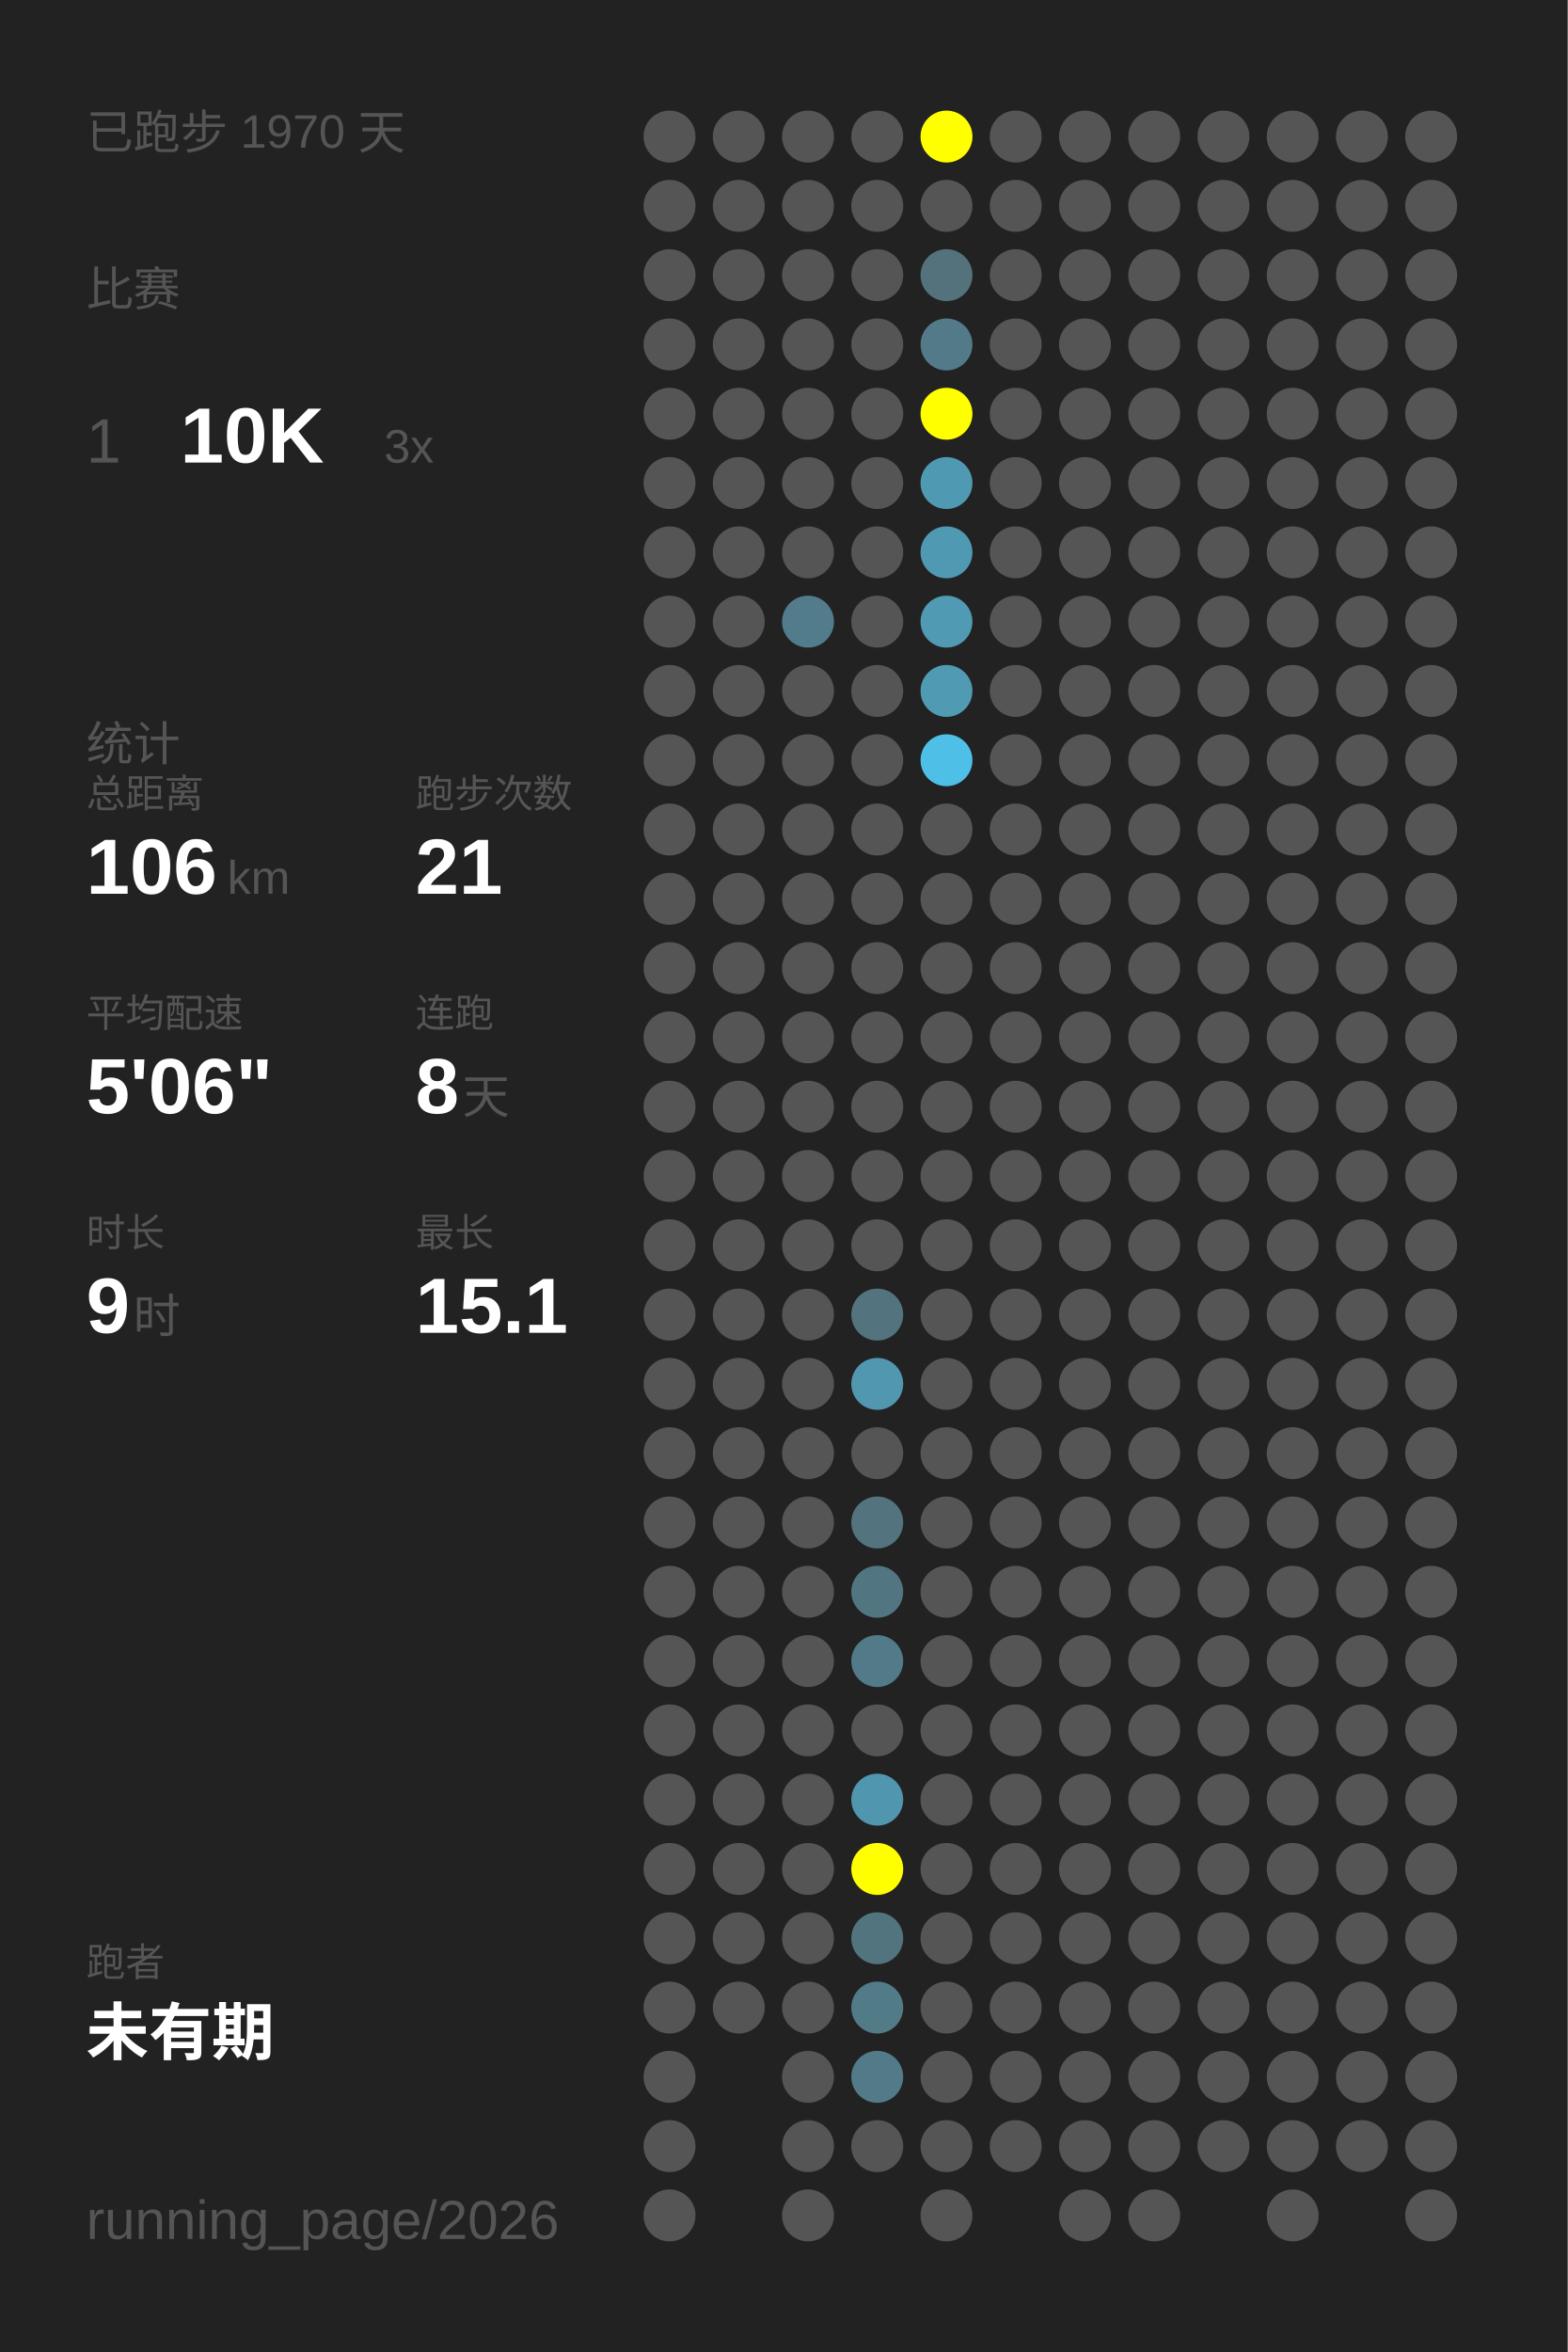
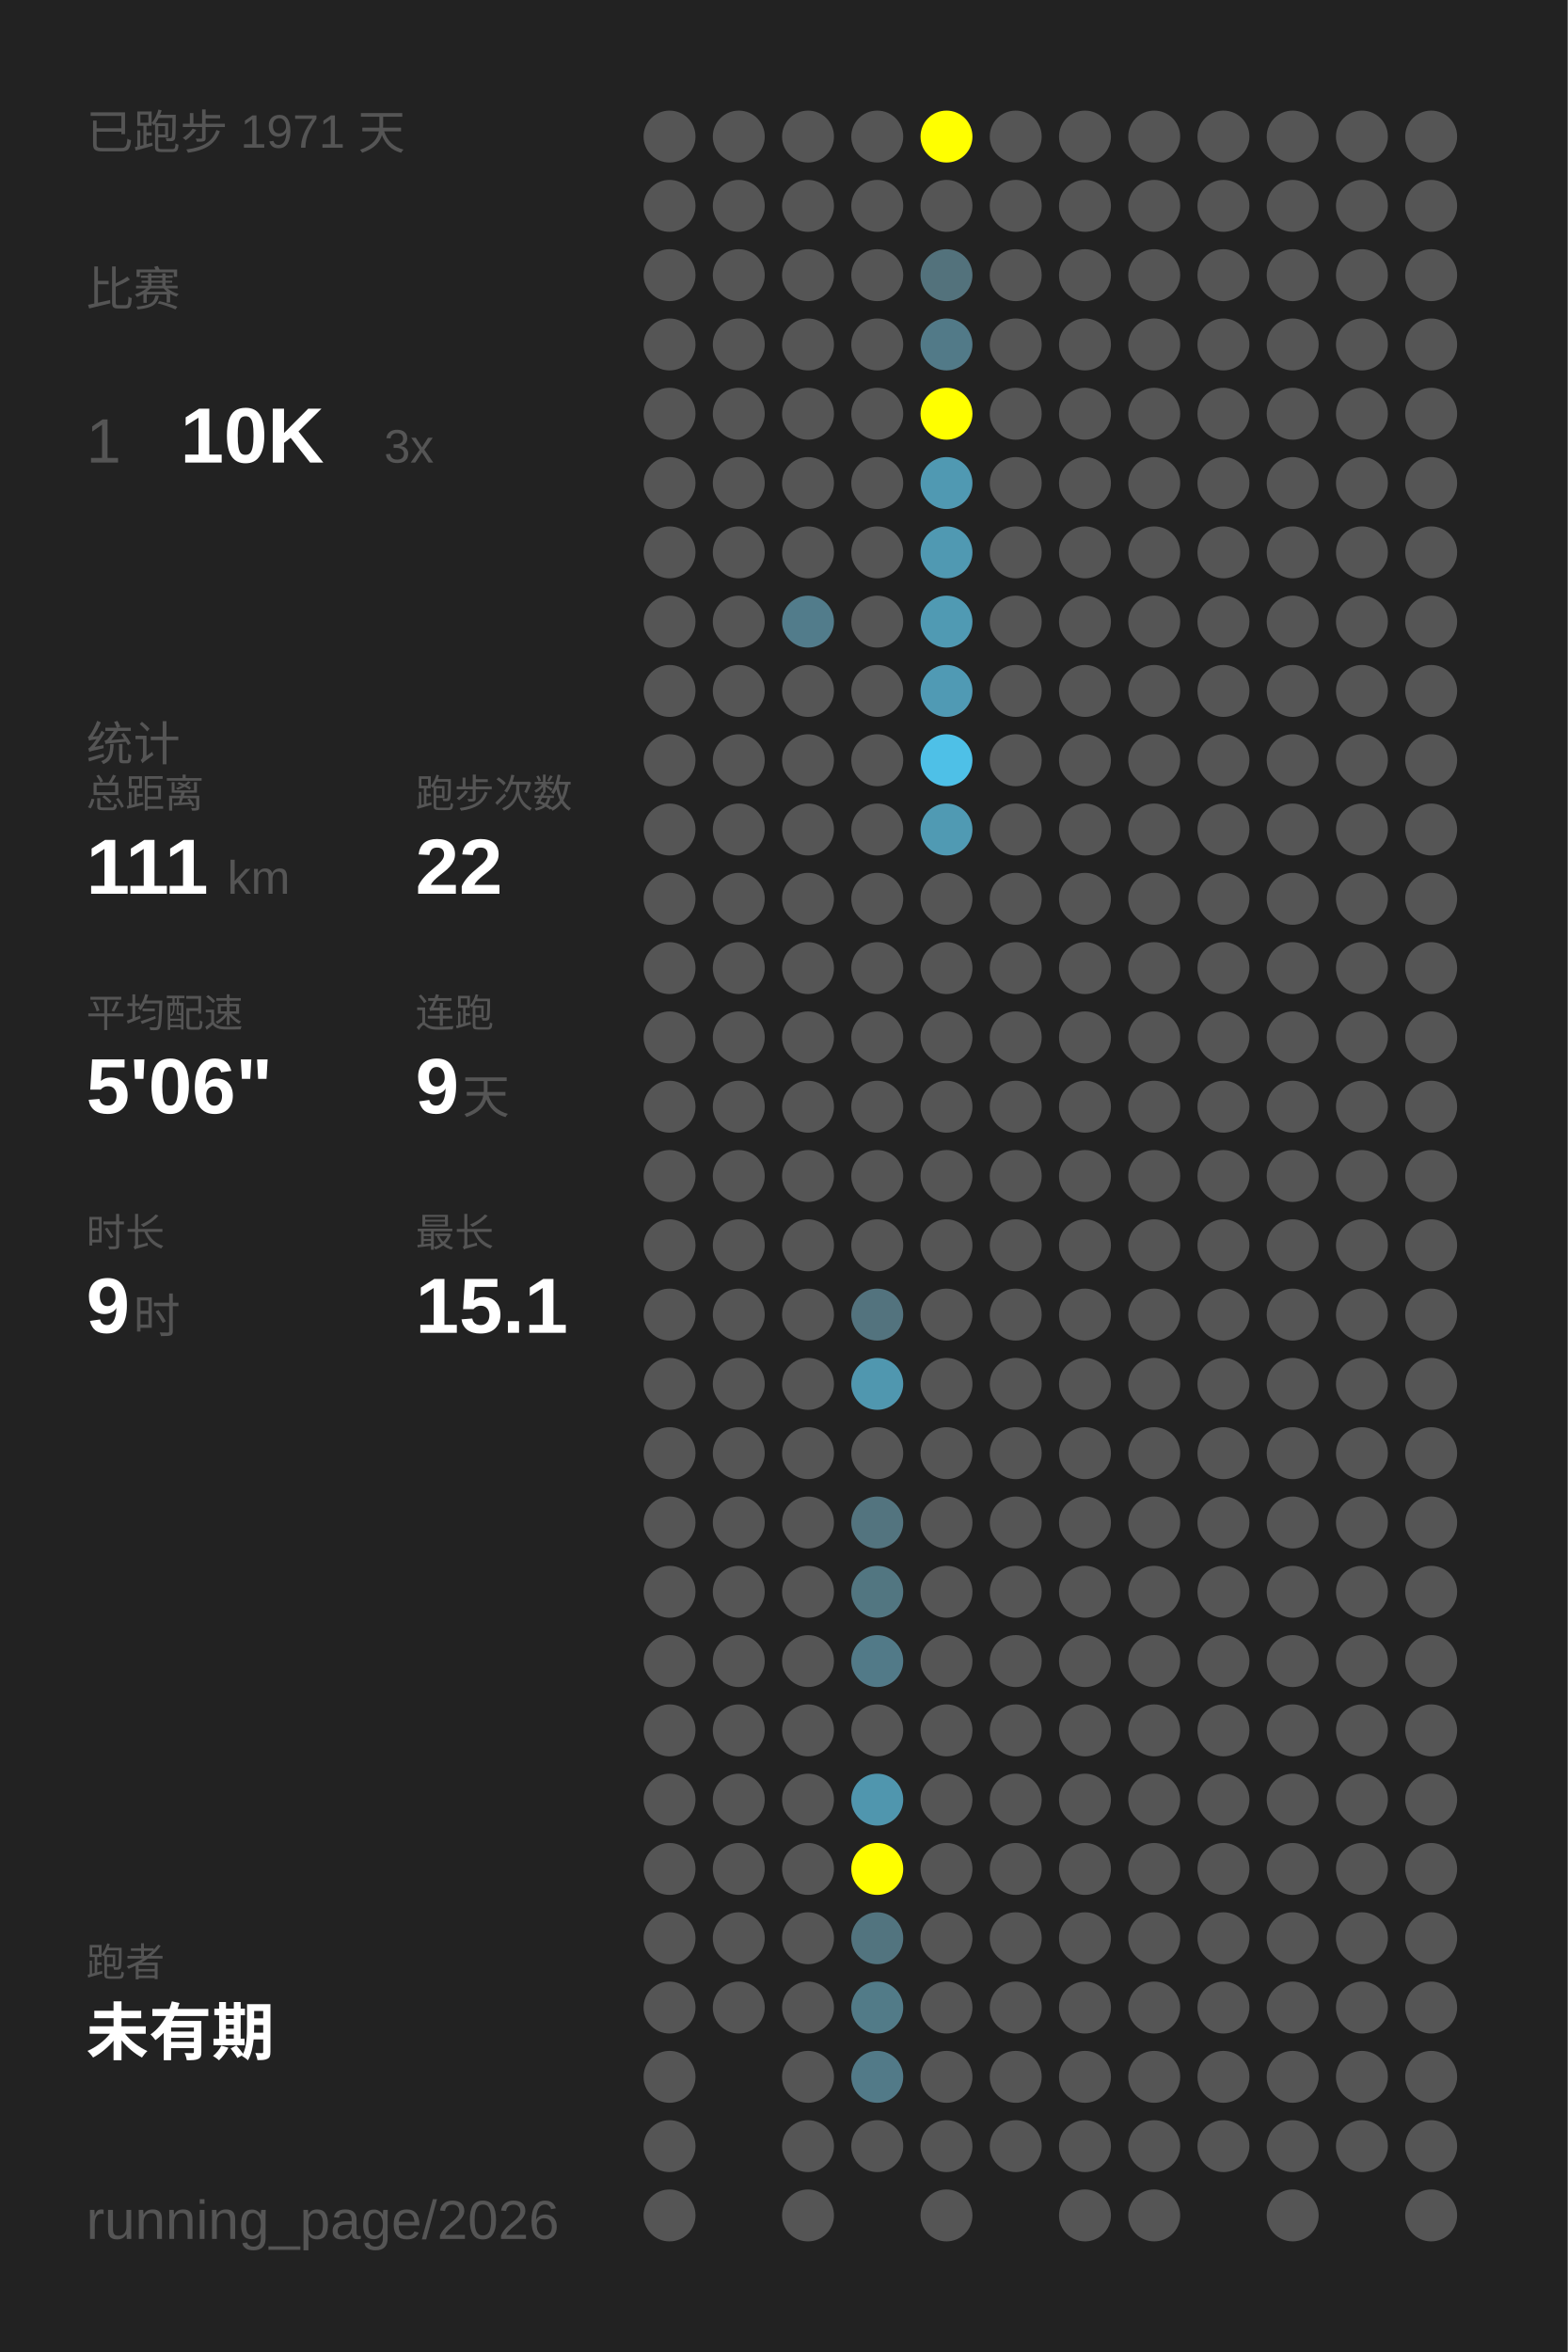
<svg xmlns="http://www.w3.org/2000/svg" baseProfile="full" height="300mm" version="1.1" viewBox="0,0,200,300" width="200mm">
  <defs />
  <rect fill="#222222" height="300" width="200" x="0" y="0" />
-   <text fill="#555555" style="font-size:6px; font-family:Arial;" x="11" y="19">已跑步 1970 天</text>
+   <text fill="#555555" style="font-size:6px; font-family:Arial;" x="11" y="19">已跑步 1971 天</text>
  <text fill="#555555" style="font-size:6px; font-family:Arial;" x="11" y="39">比赛</text>
  <text fill="#555555" style="font-size:8px; font-family:Arial;" x="11" y="59">1</text>
  <text fill="#FFFFFF" style="font-size:10px; font-family:Arial; font-weight:bold;" x="23" y="59">10K</text>
  <text fill="#555555" style="font-size:6px; font-family:Arial;" x="49" y="59">3x</text>
  <text fill="#555555" style="font-size:6px; font-family:Arial;" x="11" y="97">统计</text>
  <text fill="#555555" style="font-size:5px; font-family:Arial;" x="11" y="103">总距离</text>
-   <text fill="#FFFFFF" style="font-size:10px; font-family:Arial; font-weight:bold;" x="11" y="114">106</text>
+   <text fill="#FFFFFF" style="font-size:10px; font-family:Arial; font-weight:bold;" x="11" y="114">111</text>
  <text fill="#555555" style="font-size:6px; font-family:Arial;" x="29" y="114">km</text>
  <text fill="#555555" style="font-size:5px; font-family:Arial;" x="53" y="103">跑步次数</text>
-   <text fill="#FFFFFF" style="font-size:10px; font-family:Arial; font-weight:bold;" x="53" y="114">21</text>
+   <text fill="#FFFFFF" style="font-size:10px; font-family:Arial; font-weight:bold;" x="53" y="114">22</text>
  <text fill="#555555" style="font-size:5px; font-family:Arial;" x="11" y="131">平均配速</text>
  <text fill="#FFFFFF" style="font-size:10px; font-family:Arial; font-weight:bold;" x="11" y="142">5'06"</text>
  <text fill="#555555" style="font-size:5px; font-family:Arial;" x="53" y="131">连跑</text>
-   <text fill="#FFFFFF" style="font-size:10px; font-family:Arial; font-weight:bold;" x="53" y="142">8</text>
+   <text fill="#FFFFFF" style="font-size:10px; font-family:Arial; font-weight:bold;" x="53" y="142">9</text>
  <text fill="#555555" style="font-size:6px; font-family:Arial;" x="59" y="142">天</text>
  <text fill="#555555" style="font-size:5px; font-family:Arial;" x="11" y="159">时长</text>
  <text fill="#FFFFFF" style="font-size:10px; font-family:Arial; font-weight:bold;" x="11" y="170">9</text>
  <text fill="#555555" style="font-size:6px; font-family:Arial;" x="17" y="170">时</text>
  <text fill="#555555" style="font-size:5px; font-family:Arial;" x="53" y="159">最长</text>
  <text fill="#FFFFFF" style="font-size:10px; font-family:Arial; font-weight:bold;" x="53" y="170">15.1</text>
  <text fill="#555555" style="font-size:5px; font-family:Arial;" x="11" y="252.065">跑者</text>
  <text fill="#FFFFFF" style="font-size:8px; font-family:Arial; font-weight:bold;" x="11" y="262.065">未有期</text>
  <text fill="#555555" style="font-size:7px; font-family:Arial;" x="11" y="285.581">running_page/2026</text>
  <circle cx="85.417" cy="17.419" fill="#555555" r="3.312" />
  <circle cx="85.417" cy="26.258" fill="#555555" r="3.312" />
  <circle cx="85.417" cy="35.097" fill="#555555" r="3.312" />
  <circle cx="85.417" cy="43.935" fill="#555555" r="3.312" />
  <circle cx="85.417" cy="52.774" fill="#555555" r="3.312" />
  <circle cx="85.417" cy="61.613" fill="#555555" r="3.312" />
  <circle cx="85.417" cy="70.452" fill="#555555" r="3.312" />
  <circle cx="85.417" cy="79.29" fill="#555555" r="3.312" />
  <circle cx="85.417" cy="88.129" fill="#555555" r="3.312" />
  <circle cx="85.417" cy="96.968" fill="#555555" r="3.312" />
  <circle cx="85.417" cy="105.806" fill="#555555" r="3.312" />
  <circle cx="85.417" cy="114.645" fill="#555555" r="3.312" />
  <circle cx="85.417" cy="123.484" fill="#555555" r="3.312" />
  <circle cx="85.417" cy="132.323" fill="#555555" r="3.312" />
  <circle cx="85.417" cy="141.161" fill="#555555" r="3.312" />
  <circle cx="85.417" cy="150" fill="#555555" r="3.312" />
  <circle cx="85.417" cy="158.839" fill="#555555" r="3.312" />
  <circle cx="85.417" cy="167.677" fill="#555555" r="3.312" />
  <circle cx="85.417" cy="176.516" fill="#555555" r="3.312" />
  <circle cx="85.417" cy="185.355" fill="#555555" r="3.312" />
  <circle cx="85.417" cy="194.194" fill="#555555" r="3.312" />
  <circle cx="85.417" cy="203.032" fill="#555555" r="3.312" />
  <circle cx="85.417" cy="211.871" fill="#555555" r="3.312" />
  <circle cx="85.417" cy="220.71" fill="#555555" r="3.312" />
  <circle cx="85.417" cy="229.548" fill="#555555" r="3.312" />
  <circle cx="85.417" cy="238.387" fill="#555555" r="3.312" />
  <circle cx="85.417" cy="247.226" fill="#555555" r="3.312" />
  <circle cx="85.417" cy="256.065" fill="#555555" r="3.312" />
  <circle cx="85.417" cy="264.903" fill="#555555" r="3.312" />
  <circle cx="85.417" cy="273.742" fill="#555555" r="3.312" />
  <circle cx="85.417" cy="282.581" fill="#555555" r="3.312" />
  <circle cx="94.25" cy="17.419" fill="#555555" r="3.312" />
  <circle cx="94.25" cy="26.258" fill="#555555" r="3.312" />
  <circle cx="94.25" cy="35.097" fill="#555555" r="3.312" />
  <circle cx="94.25" cy="43.935" fill="#555555" r="3.312" />
  <circle cx="94.25" cy="52.774" fill="#555555" r="3.312" />
  <circle cx="94.25" cy="61.613" fill="#555555" r="3.312" />
  <circle cx="94.25" cy="70.452" fill="#555555" r="3.312" />
  <circle cx="94.25" cy="79.29" fill="#555555" r="3.312" />
  <circle cx="94.25" cy="88.129" fill="#555555" r="3.312" />
  <circle cx="94.25" cy="96.968" fill="#555555" r="3.312" />
  <circle cx="94.25" cy="105.806" fill="#555555" r="3.312" />
  <circle cx="94.25" cy="114.645" fill="#555555" r="3.312" />
  <circle cx="94.25" cy="123.484" fill="#555555" r="3.312" />
  <circle cx="94.25" cy="132.323" fill="#555555" r="3.312" />
  <circle cx="94.25" cy="141.161" fill="#555555" r="3.312" />
  <circle cx="94.25" cy="150" fill="#555555" r="3.312" />
  <circle cx="94.25" cy="158.839" fill="#555555" r="3.312" />
  <circle cx="94.25" cy="167.677" fill="#555555" r="3.312" />
  <circle cx="94.25" cy="176.516" fill="#555555" r="3.312" />
  <circle cx="94.25" cy="185.355" fill="#555555" r="3.312" />
  <circle cx="94.25" cy="194.194" fill="#555555" r="3.312" />
  <circle cx="94.25" cy="203.032" fill="#555555" r="3.312" />
  <circle cx="94.25" cy="211.871" fill="#555555" r="3.312" />
  <circle cx="94.25" cy="220.71" fill="#555555" r="3.312" />
  <circle cx="94.25" cy="229.548" fill="#555555" r="3.312" />
  <circle cx="94.25" cy="238.387" fill="#555555" r="3.312" />
  <circle cx="94.25" cy="247.226" fill="#555555" r="3.312" />
  <circle cx="94.25" cy="256.065" fill="#555555" r="3.312" />
  <circle cx="103.083" cy="17.419" fill="#555555" r="3.312" />
  <circle cx="103.083" cy="26.258" fill="#555555" r="3.312" />
  <circle cx="103.083" cy="35.097" fill="#555555" r="3.312" />
  <circle cx="103.083" cy="43.935" fill="#555555" r="3.312" />
  <circle cx="103.083" cy="52.774" fill="#555555" r="3.312" />
  <circle cx="103.083" cy="61.613" fill="#555555" r="3.312" />
  <circle cx="103.083" cy="70.452" fill="#555555" r="3.312" />
  <circle cx="103.083" cy="79.29" fill="#527c8b" r="3.312" />
  <circle cx="103.083" cy="88.129" fill="#555555" r="3.312" />
  <circle cx="103.083" cy="96.968" fill="#555555" r="3.312" />
  <circle cx="103.083" cy="105.806" fill="#555555" r="3.312" />
  <circle cx="103.083" cy="114.645" fill="#555555" r="3.312" />
  <circle cx="103.083" cy="123.484" fill="#555555" r="3.312" />
  <circle cx="103.083" cy="132.323" fill="#555555" r="3.312" />
  <circle cx="103.083" cy="141.161" fill="#555555" r="3.312" />
  <circle cx="103.083" cy="150" fill="#555555" r="3.312" />
  <circle cx="103.083" cy="158.839" fill="#555555" r="3.312" />
  <circle cx="103.083" cy="167.677" fill="#555555" r="3.312" />
  <circle cx="103.083" cy="176.516" fill="#555555" r="3.312" />
  <circle cx="103.083" cy="185.355" fill="#555555" r="3.312" />
  <circle cx="103.083" cy="194.194" fill="#555555" r="3.312" />
  <circle cx="103.083" cy="203.032" fill="#555555" r="3.312" />
  <circle cx="103.083" cy="211.871" fill="#555555" r="3.312" />
  <circle cx="103.083" cy="220.71" fill="#555555" r="3.312" />
  <circle cx="103.083" cy="229.548" fill="#555555" r="3.312" />
  <circle cx="103.083" cy="238.387" fill="#555555" r="3.312" />
  <circle cx="103.083" cy="247.226" fill="#555555" r="3.312" />
  <circle cx="103.083" cy="256.065" fill="#555555" r="3.312" />
  <circle cx="103.083" cy="264.903" fill="#555555" r="3.312" />
  <circle cx="103.083" cy="273.742" fill="#555555" r="3.312" />
  <circle cx="103.083" cy="282.581" fill="#555555" r="3.312" />
  <circle cx="111.917" cy="17.419" fill="#555555" r="3.312" />
  <circle cx="111.917" cy="26.258" fill="#555555" r="3.312" />
  <circle cx="111.917" cy="35.097" fill="#555555" r="3.312" />
  <circle cx="111.917" cy="43.935" fill="#555555" r="3.312" />
  <circle cx="111.917" cy="52.774" fill="#555555" r="3.312" />
  <circle cx="111.917" cy="61.613" fill="#555555" r="3.312" />
  <circle cx="111.917" cy="70.452" fill="#555555" r="3.312" />
  <circle cx="111.917" cy="79.29" fill="#555555" r="3.312" />
  <circle cx="111.917" cy="88.129" fill="#555555" r="3.312" />
  <circle cx="111.917" cy="96.968" fill="#555555" r="3.312" />
  <circle cx="111.917" cy="105.806" fill="#555555" r="3.312" />
  <circle cx="111.917" cy="114.645" fill="#555555" r="3.312" />
  <circle cx="111.917" cy="123.484" fill="#555555" r="3.312" />
  <circle cx="111.917" cy="132.323" fill="#555555" r="3.312" />
  <circle cx="111.917" cy="141.161" fill="#555555" r="3.312" />
  <circle cx="111.917" cy="150" fill="#555555" r="3.312" />
  <circle cx="111.917" cy="158.839" fill="#555555" r="3.312" />
  <circle cx="111.917" cy="167.677" fill="#53737e" r="3.312" />
  <circle cx="111.917" cy="176.516" fill="#5097af" r="3.312" />
  <circle cx="111.917" cy="185.355" fill="#555555" r="3.312" />
  <circle cx="111.917" cy="194.194" fill="#53747f" r="3.312" />
  <circle cx="111.917" cy="203.032" fill="#527681" r="3.312" />
  <circle cx="111.917" cy="211.871" fill="#527a88" r="3.312" />
  <circle cx="111.917" cy="220.71" fill="#555555" r="3.312" />
  <circle cx="111.917" cy="229.548" fill="#5096ae" r="3.312" />
  <circle cx="111.917" cy="238.387" fill="#FFFF00" r="3.312" />
  <circle cx="111.917" cy="247.226" fill="#52747f" r="3.312" />
  <circle cx="111.917" cy="256.065" fill="#527b88" r="3.312" />
  <circle cx="111.917" cy="264.903" fill="#527a88" r="3.312" />
  <circle cx="111.917" cy="273.742" fill="#555555" r="3.312" />
  <circle cx="120.75" cy="17.419" fill="#FFFF00" r="3.312" />
  <circle cx="120.75" cy="26.258" fill="#555555" r="3.312" />
  <circle cx="120.75" cy="35.097" fill="#53727c" r="3.312" />
  <circle cx="120.75" cy="43.935" fill="#527a88" r="3.312" />
  <circle cx="120.75" cy="52.774" fill="#FFFF00" r="3.312" />
  <circle cx="120.75" cy="61.613" fill="#5099b2" r="3.312" />
  <circle cx="120.75" cy="70.452" fill="#5099b2" r="3.312" />
  <circle cx="120.75" cy="79.29" fill="#509ab3" r="3.312" />
  <circle cx="120.75" cy="88.129" fill="#509ab4" r="3.312" />
  <circle cx="120.75" cy="96.968" fill="#4ec0e7" r="3.312" />
-   <circle cx="120.75" cy="105.806" fill="#555555" r="3.312" />
+   <circle cx="120.75" cy="105.806" fill="#509ab3" r="3.312" />
  <circle cx="120.75" cy="114.645" fill="#555555" r="3.312" />
  <circle cx="120.75" cy="123.484" fill="#555555" r="3.312" />
  <circle cx="120.75" cy="132.323" fill="#555555" r="3.312" />
  <circle cx="120.75" cy="141.161" fill="#555555" r="3.312" />
  <circle cx="120.75" cy="150" fill="#555555" r="3.312" />
  <circle cx="120.75" cy="158.839" fill="#555555" r="3.312" />
  <circle cx="120.75" cy="167.677" fill="#555555" r="3.312" />
  <circle cx="120.75" cy="176.516" fill="#555555" r="3.312" />
  <circle cx="120.75" cy="185.355" fill="#555555" r="3.312" />
  <circle cx="120.75" cy="194.194" fill="#555555" r="3.312" />
  <circle cx="120.75" cy="203.032" fill="#555555" r="3.312" />
  <circle cx="120.75" cy="211.871" fill="#555555" r="3.312" />
  <circle cx="120.75" cy="220.71" fill="#555555" r="3.312" />
  <circle cx="120.75" cy="229.548" fill="#555555" r="3.312" />
  <circle cx="120.75" cy="238.387" fill="#555555" r="3.312" />
  <circle cx="120.75" cy="247.226" fill="#555555" r="3.312" />
  <circle cx="120.75" cy="256.065" fill="#555555" r="3.312" />
  <circle cx="120.75" cy="264.903" fill="#555555" r="3.312" />
  <circle cx="120.75" cy="273.742" fill="#555555" r="3.312" />
  <circle cx="120.75" cy="282.581" fill="#555555" r="3.312" />
  <circle cx="129.583" cy="17.419" fill="#555555" r="3.312" />
  <circle cx="129.583" cy="26.258" fill="#555555" r="3.312" />
  <circle cx="129.583" cy="35.097" fill="#555555" r="3.312" />
  <circle cx="129.583" cy="43.935" fill="#555555" r="3.312" />
  <circle cx="129.583" cy="52.774" fill="#555555" r="3.312" />
  <circle cx="129.583" cy="61.613" fill="#555555" r="3.312" />
  <circle cx="129.583" cy="70.452" fill="#555555" r="3.312" />
  <circle cx="129.583" cy="79.29" fill="#555555" r="3.312" />
  <circle cx="129.583" cy="88.129" fill="#555555" r="3.312" />
  <circle cx="129.583" cy="96.968" fill="#555555" r="3.312" />
  <circle cx="129.583" cy="105.806" fill="#555555" r="3.312" />
  <circle cx="129.583" cy="114.645" fill="#555555" r="3.312" />
  <circle cx="129.583" cy="123.484" fill="#555555" r="3.312" />
  <circle cx="129.583" cy="132.323" fill="#555555" r="3.312" />
  <circle cx="129.583" cy="141.161" fill="#555555" r="3.312" />
  <circle cx="129.583" cy="150" fill="#555555" r="3.312" />
  <circle cx="129.583" cy="158.839" fill="#555555" r="3.312" />
  <circle cx="129.583" cy="167.677" fill="#555555" r="3.312" />
  <circle cx="129.583" cy="176.516" fill="#555555" r="3.312" />
  <circle cx="129.583" cy="185.355" fill="#555555" r="3.312" />
  <circle cx="129.583" cy="194.194" fill="#555555" r="3.312" />
  <circle cx="129.583" cy="203.032" fill="#555555" r="3.312" />
  <circle cx="129.583" cy="211.871" fill="#555555" r="3.312" />
  <circle cx="129.583" cy="220.71" fill="#555555" r="3.312" />
  <circle cx="129.583" cy="229.548" fill="#555555" r="3.312" />
  <circle cx="129.583" cy="238.387" fill="#555555" r="3.312" />
  <circle cx="129.583" cy="247.226" fill="#555555" r="3.312" />
  <circle cx="129.583" cy="256.065" fill="#555555" r="3.312" />
  <circle cx="129.583" cy="264.903" fill="#555555" r="3.312" />
  <circle cx="129.583" cy="273.742" fill="#555555" r="3.312" />
  <circle cx="138.417" cy="17.419" fill="#555555" r="3.312" />
  <circle cx="138.417" cy="26.258" fill="#555555" r="3.312" />
  <circle cx="138.417" cy="35.097" fill="#555555" r="3.312" />
  <circle cx="138.417" cy="43.935" fill="#555555" r="3.312" />
  <circle cx="138.417" cy="52.774" fill="#555555" r="3.312" />
  <circle cx="138.417" cy="61.613" fill="#555555" r="3.312" />
  <circle cx="138.417" cy="70.452" fill="#555555" r="3.312" />
  <circle cx="138.417" cy="79.29" fill="#555555" r="3.312" />
  <circle cx="138.417" cy="88.129" fill="#555555" r="3.312" />
  <circle cx="138.417" cy="96.968" fill="#555555" r="3.312" />
  <circle cx="138.417" cy="105.806" fill="#555555" r="3.312" />
  <circle cx="138.417" cy="114.645" fill="#555555" r="3.312" />
  <circle cx="138.417" cy="123.484" fill="#555555" r="3.312" />
  <circle cx="138.417" cy="132.323" fill="#555555" r="3.312" />
  <circle cx="138.417" cy="141.161" fill="#555555" r="3.312" />
  <circle cx="138.417" cy="150" fill="#555555" r="3.312" />
  <circle cx="138.417" cy="158.839" fill="#555555" r="3.312" />
  <circle cx="138.417" cy="167.677" fill="#555555" r="3.312" />
  <circle cx="138.417" cy="176.516" fill="#555555" r="3.312" />
  <circle cx="138.417" cy="185.355" fill="#555555" r="3.312" />
  <circle cx="138.417" cy="194.194" fill="#555555" r="3.312" />
  <circle cx="138.417" cy="203.032" fill="#555555" r="3.312" />
  <circle cx="138.417" cy="211.871" fill="#555555" r="3.312" />
  <circle cx="138.417" cy="220.71" fill="#555555" r="3.312" />
  <circle cx="138.417" cy="229.548" fill="#555555" r="3.312" />
  <circle cx="138.417" cy="238.387" fill="#555555" r="3.312" />
  <circle cx="138.417" cy="247.226" fill="#555555" r="3.312" />
  <circle cx="138.417" cy="256.065" fill="#555555" r="3.312" />
  <circle cx="138.417" cy="264.903" fill="#555555" r="3.312" />
  <circle cx="138.417" cy="273.742" fill="#555555" r="3.312" />
  <circle cx="138.417" cy="282.581" fill="#555555" r="3.312" />
  <circle cx="147.25" cy="17.419" fill="#555555" r="3.312" />
  <circle cx="147.25" cy="26.258" fill="#555555" r="3.312" />
  <circle cx="147.25" cy="35.097" fill="#555555" r="3.312" />
  <circle cx="147.25" cy="43.935" fill="#555555" r="3.312" />
  <circle cx="147.25" cy="52.774" fill="#555555" r="3.312" />
  <circle cx="147.25" cy="61.613" fill="#555555" r="3.312" />
  <circle cx="147.25" cy="70.452" fill="#555555" r="3.312" />
  <circle cx="147.25" cy="79.29" fill="#555555" r="3.312" />
  <circle cx="147.25" cy="88.129" fill="#555555" r="3.312" />
  <circle cx="147.25" cy="96.968" fill="#555555" r="3.312" />
  <circle cx="147.25" cy="105.806" fill="#555555" r="3.312" />
  <circle cx="147.25" cy="114.645" fill="#555555" r="3.312" />
  <circle cx="147.25" cy="123.484" fill="#555555" r="3.312" />
  <circle cx="147.25" cy="132.323" fill="#555555" r="3.312" />
  <circle cx="147.25" cy="141.161" fill="#555555" r="3.312" />
  <circle cx="147.25" cy="150" fill="#555555" r="3.312" />
  <circle cx="147.25" cy="158.839" fill="#555555" r="3.312" />
  <circle cx="147.25" cy="167.677" fill="#555555" r="3.312" />
  <circle cx="147.25" cy="176.516" fill="#555555" r="3.312" />
  <circle cx="147.25" cy="185.355" fill="#555555" r="3.312" />
  <circle cx="147.25" cy="194.194" fill="#555555" r="3.312" />
  <circle cx="147.25" cy="203.032" fill="#555555" r="3.312" />
  <circle cx="147.25" cy="211.871" fill="#555555" r="3.312" />
  <circle cx="147.25" cy="220.71" fill="#555555" r="3.312" />
  <circle cx="147.25" cy="229.548" fill="#555555" r="3.312" />
  <circle cx="147.25" cy="238.387" fill="#555555" r="3.312" />
  <circle cx="147.25" cy="247.226" fill="#555555" r="3.312" />
  <circle cx="147.25" cy="256.065" fill="#555555" r="3.312" />
  <circle cx="147.25" cy="264.903" fill="#555555" r="3.312" />
  <circle cx="147.25" cy="273.742" fill="#555555" r="3.312" />
  <circle cx="147.25" cy="282.581" fill="#555555" r="3.312" />
  <circle cx="156.083" cy="17.419" fill="#555555" r="3.312" />
  <circle cx="156.083" cy="26.258" fill="#555555" r="3.312" />
  <circle cx="156.083" cy="35.097" fill="#555555" r="3.312" />
  <circle cx="156.083" cy="43.935" fill="#555555" r="3.312" />
  <circle cx="156.083" cy="52.774" fill="#555555" r="3.312" />
  <circle cx="156.083" cy="61.613" fill="#555555" r="3.312" />
  <circle cx="156.083" cy="70.452" fill="#555555" r="3.312" />
  <circle cx="156.083" cy="79.29" fill="#555555" r="3.312" />
  <circle cx="156.083" cy="88.129" fill="#555555" r="3.312" />
  <circle cx="156.083" cy="96.968" fill="#555555" r="3.312" />
  <circle cx="156.083" cy="105.806" fill="#555555" r="3.312" />
  <circle cx="156.083" cy="114.645" fill="#555555" r="3.312" />
  <circle cx="156.083" cy="123.484" fill="#555555" r="3.312" />
  <circle cx="156.083" cy="132.323" fill="#555555" r="3.312" />
  <circle cx="156.083" cy="141.161" fill="#555555" r="3.312" />
  <circle cx="156.083" cy="150" fill="#555555" r="3.312" />
  <circle cx="156.083" cy="158.839" fill="#555555" r="3.312" />
  <circle cx="156.083" cy="167.677" fill="#555555" r="3.312" />
  <circle cx="156.083" cy="176.516" fill="#555555" r="3.312" />
  <circle cx="156.083" cy="185.355" fill="#555555" r="3.312" />
  <circle cx="156.083" cy="194.194" fill="#555555" r="3.312" />
  <circle cx="156.083" cy="203.032" fill="#555555" r="3.312" />
  <circle cx="156.083" cy="211.871" fill="#555555" r="3.312" />
  <circle cx="156.083" cy="220.71" fill="#555555" r="3.312" />
  <circle cx="156.083" cy="229.548" fill="#555555" r="3.312" />
  <circle cx="156.083" cy="238.387" fill="#555555" r="3.312" />
  <circle cx="156.083" cy="247.226" fill="#555555" r="3.312" />
  <circle cx="156.083" cy="256.065" fill="#555555" r="3.312" />
  <circle cx="156.083" cy="264.903" fill="#555555" r="3.312" />
  <circle cx="156.083" cy="273.742" fill="#555555" r="3.312" />
  <circle cx="164.917" cy="17.419" fill="#555555" r="3.312" />
  <circle cx="164.917" cy="26.258" fill="#555555" r="3.312" />
  <circle cx="164.917" cy="35.097" fill="#555555" r="3.312" />
  <circle cx="164.917" cy="43.935" fill="#555555" r="3.312" />
  <circle cx="164.917" cy="52.774" fill="#555555" r="3.312" />
  <circle cx="164.917" cy="61.613" fill="#555555" r="3.312" />
  <circle cx="164.917" cy="70.452" fill="#555555" r="3.312" />
  <circle cx="164.917" cy="79.29" fill="#555555" r="3.312" />
  <circle cx="164.917" cy="88.129" fill="#555555" r="3.312" />
  <circle cx="164.917" cy="96.968" fill="#555555" r="3.312" />
  <circle cx="164.917" cy="105.806" fill="#555555" r="3.312" />
  <circle cx="164.917" cy="114.645" fill="#555555" r="3.312" />
  <circle cx="164.917" cy="123.484" fill="#555555" r="3.312" />
  <circle cx="164.917" cy="132.323" fill="#555555" r="3.312" />
  <circle cx="164.917" cy="141.161" fill="#555555" r="3.312" />
  <circle cx="164.917" cy="150" fill="#555555" r="3.312" />
  <circle cx="164.917" cy="158.839" fill="#555555" r="3.312" />
  <circle cx="164.917" cy="167.677" fill="#555555" r="3.312" />
  <circle cx="164.917" cy="176.516" fill="#555555" r="3.312" />
  <circle cx="164.917" cy="185.355" fill="#555555" r="3.312" />
  <circle cx="164.917" cy="194.194" fill="#555555" r="3.312" />
  <circle cx="164.917" cy="203.032" fill="#555555" r="3.312" />
  <circle cx="164.917" cy="211.871" fill="#555555" r="3.312" />
  <circle cx="164.917" cy="220.71" fill="#555555" r="3.312" />
  <circle cx="164.917" cy="229.548" fill="#555555" r="3.312" />
  <circle cx="164.917" cy="238.387" fill="#555555" r="3.312" />
  <circle cx="164.917" cy="247.226" fill="#555555" r="3.312" />
  <circle cx="164.917" cy="256.065" fill="#555555" r="3.312" />
  <circle cx="164.917" cy="264.903" fill="#555555" r="3.312" />
  <circle cx="164.917" cy="273.742" fill="#555555" r="3.312" />
  <circle cx="164.917" cy="282.581" fill="#555555" r="3.312" />
  <circle cx="173.75" cy="17.419" fill="#555555" r="3.312" />
  <circle cx="173.75" cy="26.258" fill="#555555" r="3.312" />
  <circle cx="173.75" cy="35.097" fill="#555555" r="3.312" />
  <circle cx="173.75" cy="43.935" fill="#555555" r="3.312" />
  <circle cx="173.75" cy="52.774" fill="#555555" r="3.312" />
  <circle cx="173.75" cy="61.613" fill="#555555" r="3.312" />
  <circle cx="173.75" cy="70.452" fill="#555555" r="3.312" />
  <circle cx="173.75" cy="79.29" fill="#555555" r="3.312" />
  <circle cx="173.75" cy="88.129" fill="#555555" r="3.312" />
  <circle cx="173.75" cy="96.968" fill="#555555" r="3.312" />
  <circle cx="173.75" cy="105.806" fill="#555555" r="3.312" />
  <circle cx="173.75" cy="114.645" fill="#555555" r="3.312" />
  <circle cx="173.75" cy="123.484" fill="#555555" r="3.312" />
  <circle cx="173.75" cy="132.323" fill="#555555" r="3.312" />
  <circle cx="173.75" cy="141.161" fill="#555555" r="3.312" />
  <circle cx="173.75" cy="150" fill="#555555" r="3.312" />
  <circle cx="173.75" cy="158.839" fill="#555555" r="3.312" />
  <circle cx="173.75" cy="167.677" fill="#555555" r="3.312" />
  <circle cx="173.75" cy="176.516" fill="#555555" r="3.312" />
  <circle cx="173.75" cy="185.355" fill="#555555" r="3.312" />
  <circle cx="173.75" cy="194.194" fill="#555555" r="3.312" />
  <circle cx="173.75" cy="203.032" fill="#555555" r="3.312" />
  <circle cx="173.75" cy="211.871" fill="#555555" r="3.312" />
  <circle cx="173.75" cy="220.71" fill="#555555" r="3.312" />
  <circle cx="173.75" cy="229.548" fill="#555555" r="3.312" />
  <circle cx="173.75" cy="238.387" fill="#555555" r="3.312" />
  <circle cx="173.75" cy="247.226" fill="#555555" r="3.312" />
  <circle cx="173.75" cy="256.065" fill="#555555" r="3.312" />
  <circle cx="173.75" cy="264.903" fill="#555555" r="3.312" />
  <circle cx="173.75" cy="273.742" fill="#555555" r="3.312" />
  <circle cx="182.583" cy="17.419" fill="#555555" r="3.312" />
  <circle cx="182.583" cy="26.258" fill="#555555" r="3.312" />
  <circle cx="182.583" cy="35.097" fill="#555555" r="3.312" />
  <circle cx="182.583" cy="43.935" fill="#555555" r="3.312" />
  <circle cx="182.583" cy="52.774" fill="#555555" r="3.312" />
  <circle cx="182.583" cy="61.613" fill="#555555" r="3.312" />
  <circle cx="182.583" cy="70.452" fill="#555555" r="3.312" />
  <circle cx="182.583" cy="79.29" fill="#555555" r="3.312" />
  <circle cx="182.583" cy="88.129" fill="#555555" r="3.312" />
  <circle cx="182.583" cy="96.968" fill="#555555" r="3.312" />
  <circle cx="182.583" cy="105.806" fill="#555555" r="3.312" />
  <circle cx="182.583" cy="114.645" fill="#555555" r="3.312" />
  <circle cx="182.583" cy="123.484" fill="#555555" r="3.312" />
  <circle cx="182.583" cy="132.323" fill="#555555" r="3.312" />
  <circle cx="182.583" cy="141.161" fill="#555555" r="3.312" />
  <circle cx="182.583" cy="150" fill="#555555" r="3.312" />
  <circle cx="182.583" cy="158.839" fill="#555555" r="3.312" />
  <circle cx="182.583" cy="167.677" fill="#555555" r="3.312" />
  <circle cx="182.583" cy="176.516" fill="#555555" r="3.312" />
  <circle cx="182.583" cy="185.355" fill="#555555" r="3.312" />
  <circle cx="182.583" cy="194.194" fill="#555555" r="3.312" />
  <circle cx="182.583" cy="203.032" fill="#555555" r="3.312" />
  <circle cx="182.583" cy="211.871" fill="#555555" r="3.312" />
  <circle cx="182.583" cy="220.71" fill="#555555" r="3.312" />
  <circle cx="182.583" cy="229.548" fill="#555555" r="3.312" />
  <circle cx="182.583" cy="238.387" fill="#555555" r="3.312" />
  <circle cx="182.583" cy="247.226" fill="#555555" r="3.312" />
  <circle cx="182.583" cy="256.065" fill="#555555" r="3.312" />
  <circle cx="182.583" cy="264.903" fill="#555555" r="3.312" />
  <circle cx="182.583" cy="273.742" fill="#555555" r="3.312" />
  <circle cx="182.583" cy="282.581" fill="#555555" r="3.312" />
</svg>
